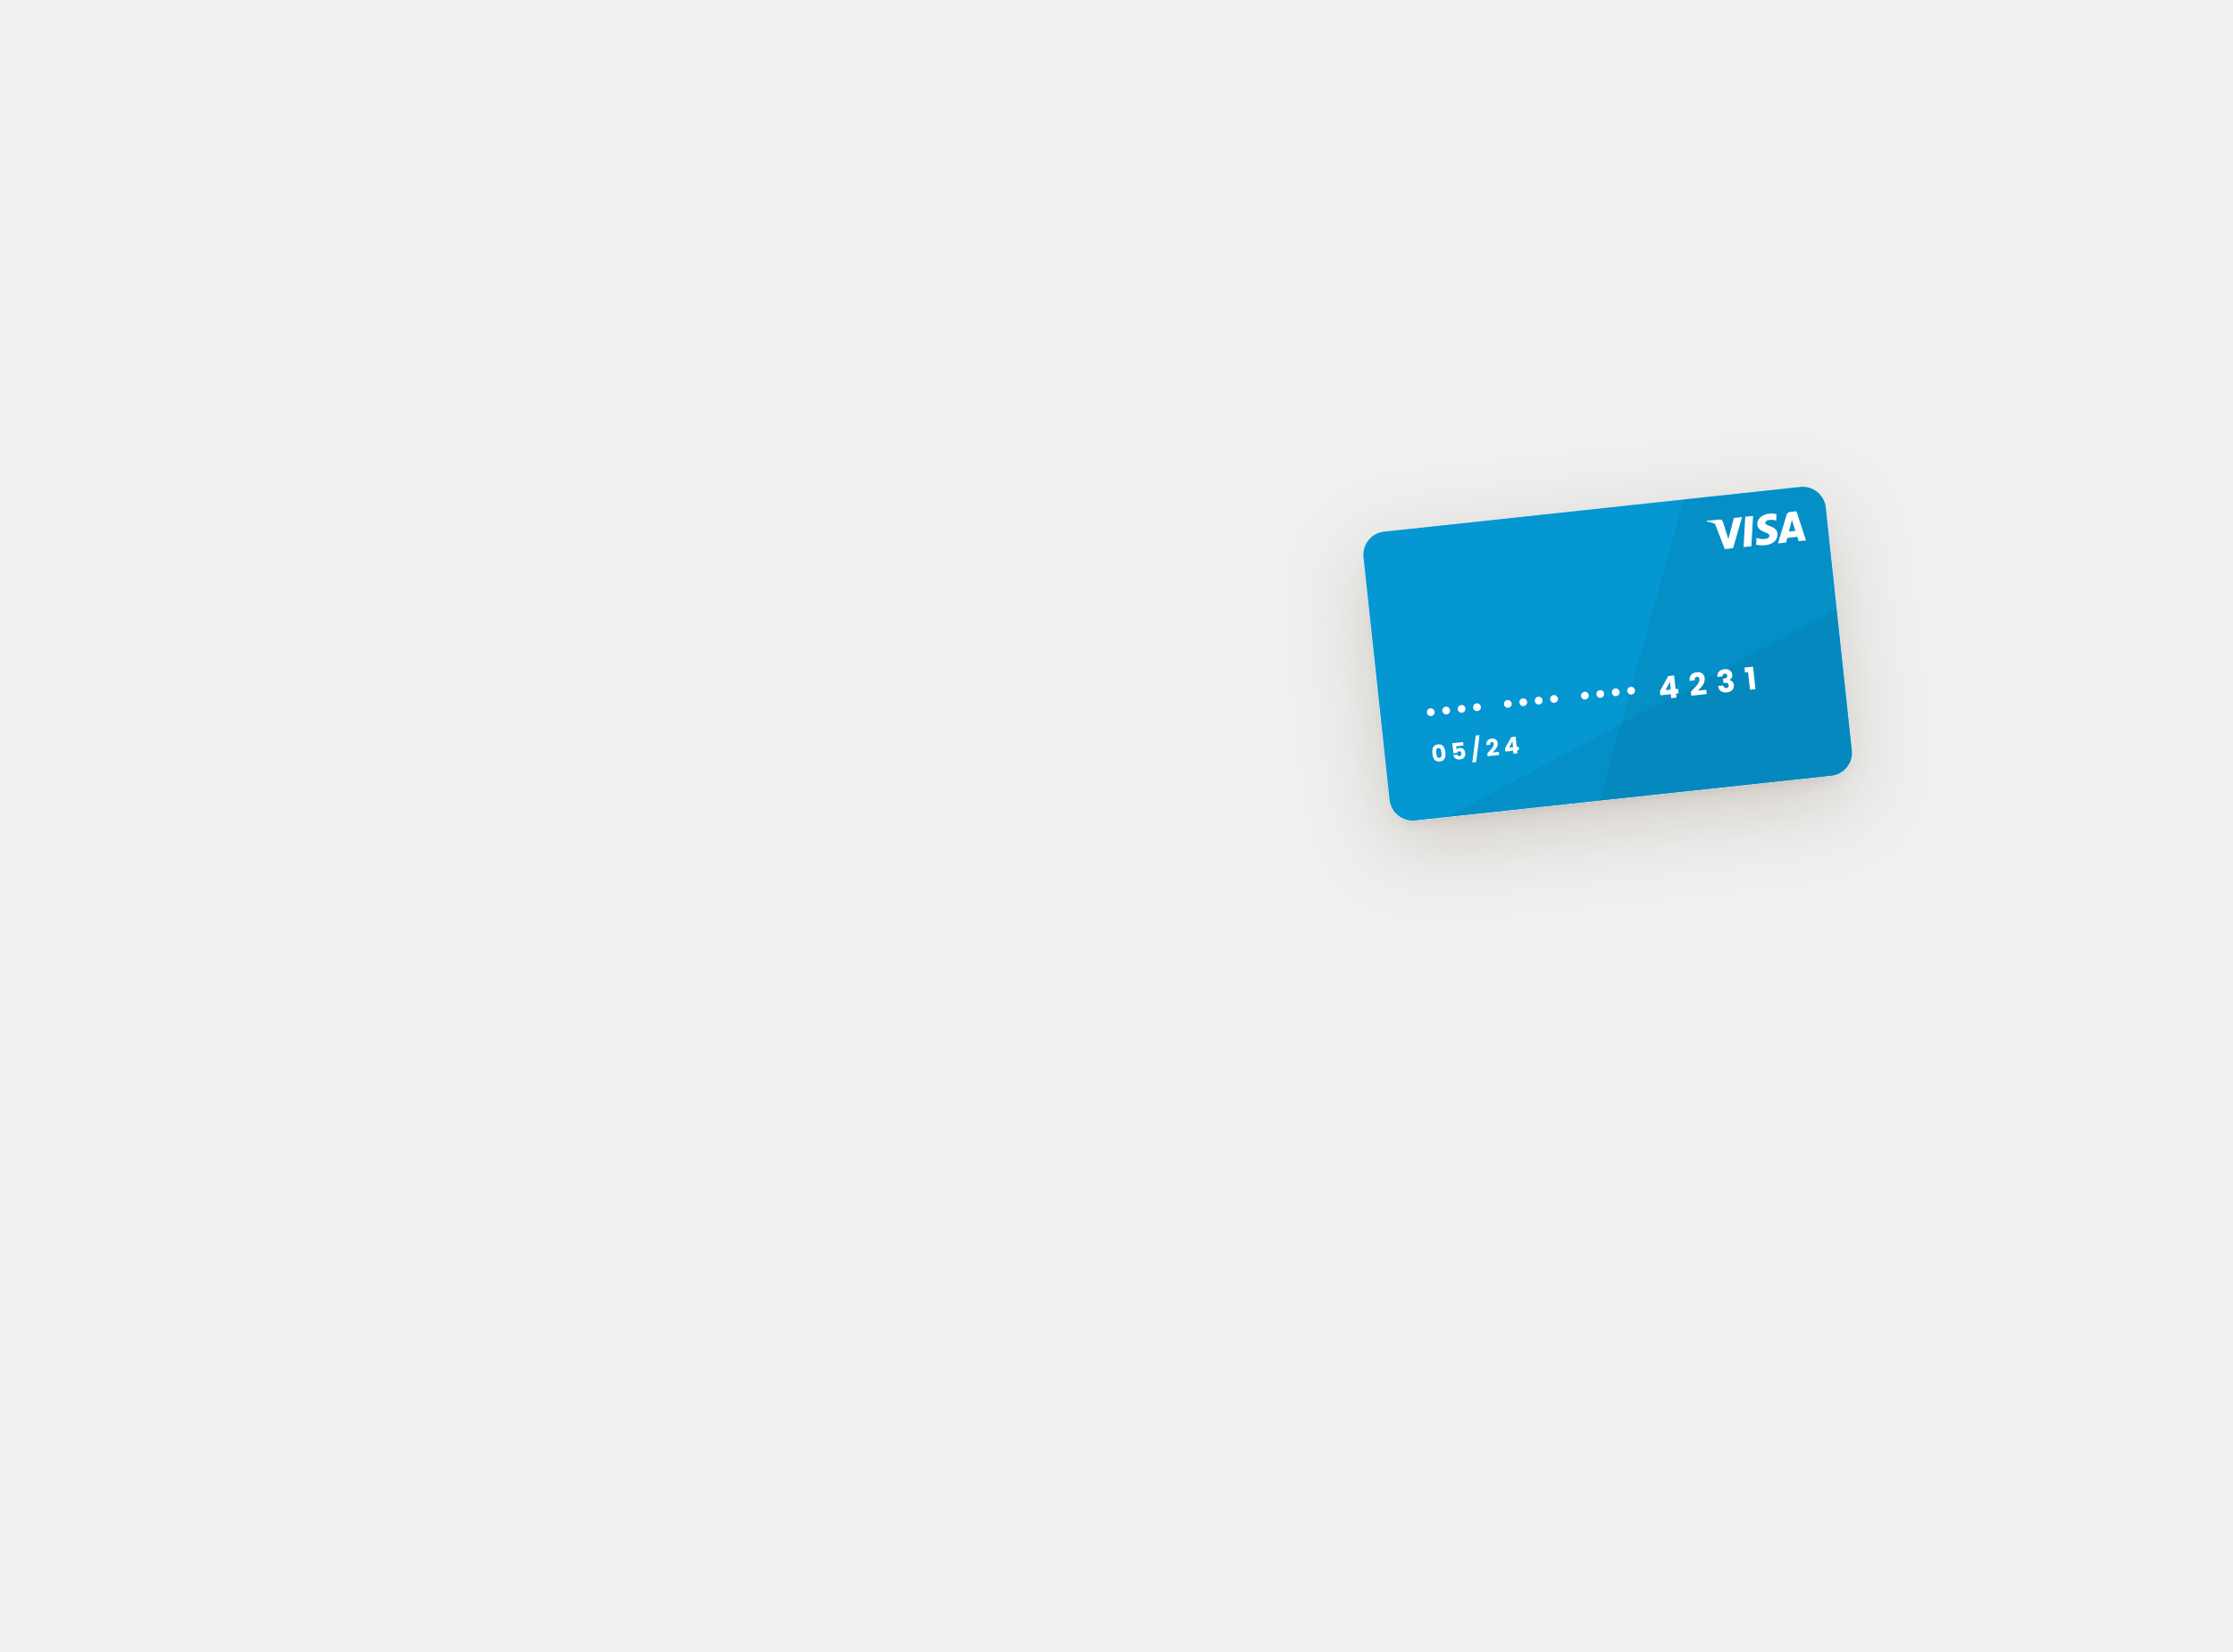
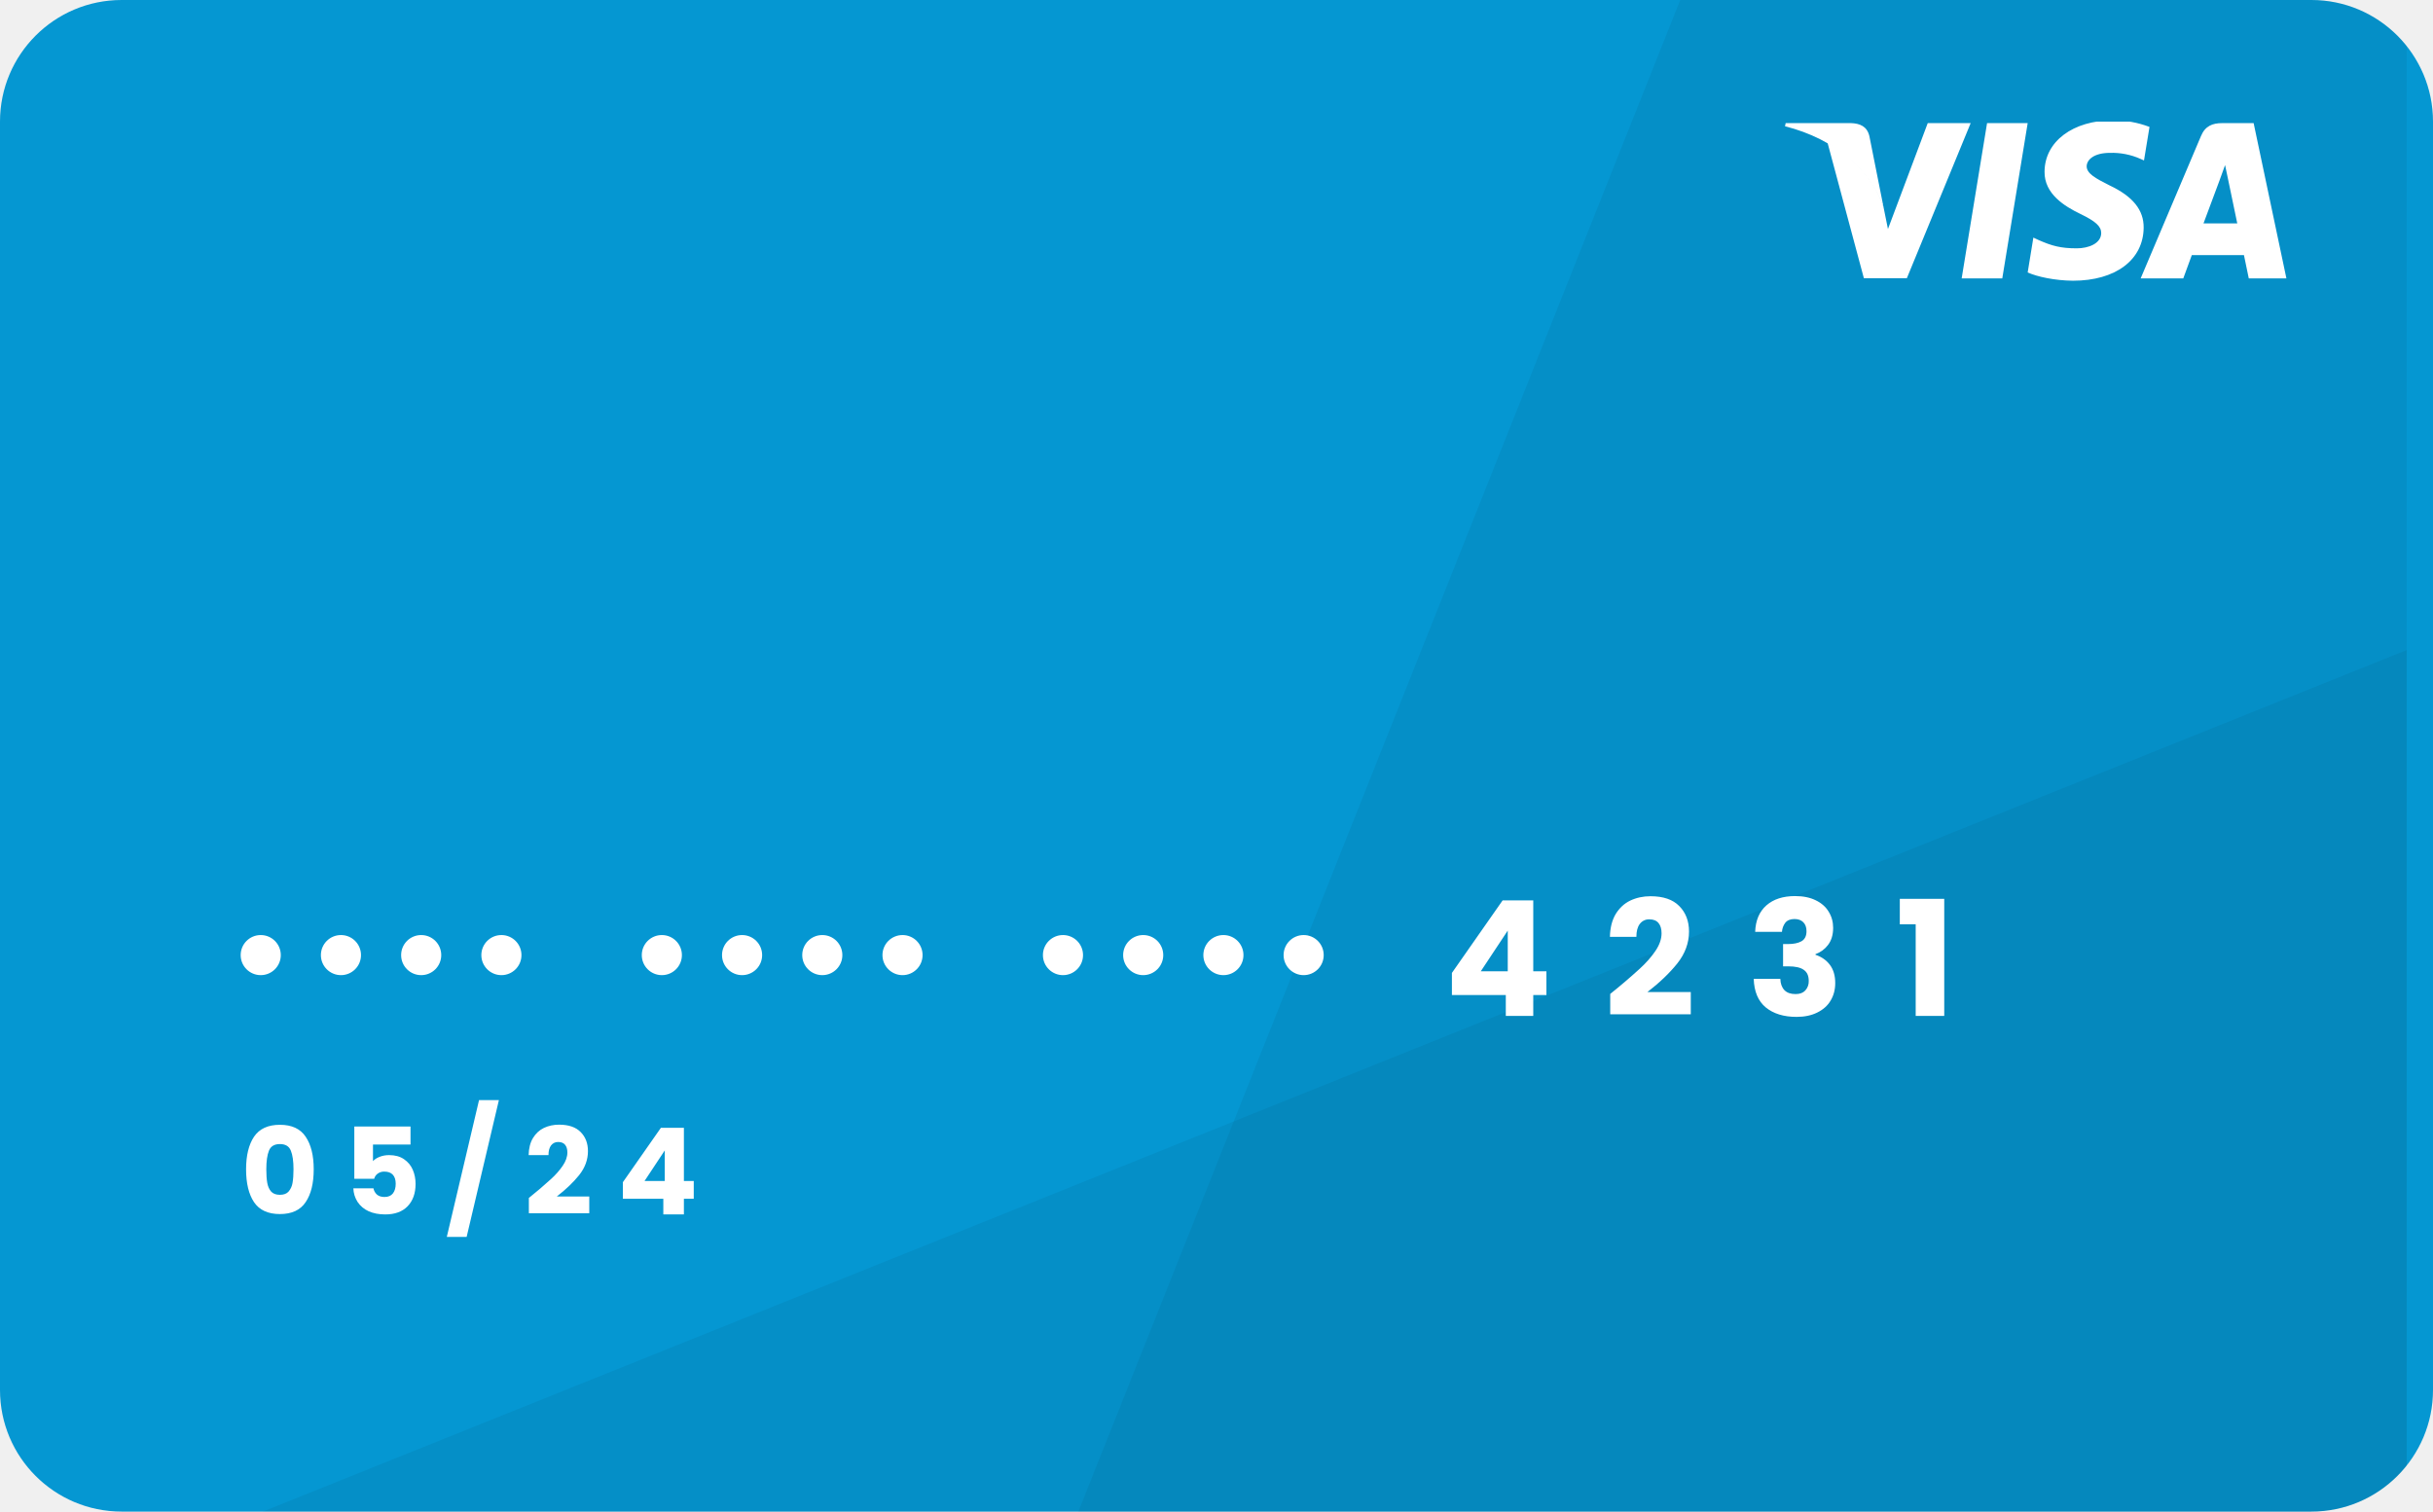
- <svg xmlns="http://www.w3.org/2000/svg" viewBox="0 0 665 492" fill="none">
-   <g filter="url(#prefix__filter0_dd_873_3982)">
-     <g clip-path="url(#prefix__clip0_873_3982)">
-       <rect x="405.305" y="159.092" width="138.489" height="86.556" rx="6.924" transform="rotate(-6.13 405.305 159.092)" fill="#0597D2" />
-       <path opacity=".35" d="M531.788 39.885l22.366 208.267-82.905 8.903 60.539-217.17z" fill="#000" fill-opacity=".15" />
-       <path opacity=".35" d="M388.344 265.958l165.81-17.806-7.157-66.646-158.653 84.452z" fill="#000" fill-opacity=".15" />
-       <path d="M426.57 224.496c-.084-.79 0-1.428.254-1.915.259-.487.728-.767 1.407-.84.68-.073 1.195.101 1.547.523.356.421.577 1.027.662 1.816.085.799-.001 1.442-.26 1.929-.254.487-.721.767-1.4.84-.679.073-1.197-.101-1.553-.522-.352-.422-.571-1.032-.657-1.831zm2.713-.291c-.05-.464-.138-.814-.266-1.051-.128-.242-.351-.346-.667-.312-.317.034-.512.183-.586.446-.074.259-.087.62-.037 1.084.034.312.08.569.139.772.058.198.149.355.273.472.128.111.302.155.523.132.22-.024.379-.104.476-.239.1-.141.158-.315.174-.521.014-.21.005-.471-.029-.783zm6.542-2.138l-2.148.231.102.95c.081-.111.201-.207.359-.289.158-.082.334-.133.527-.154.344-.037.637.01.879.142.246.132.435.316.567.552.132.237.214.499.245.789.058.537-.048.98-.317 1.329-.269.345-.679.547-1.23.606a2.316 2.316 0 01-.977-.083 1.5 1.5 0 01-.683-.463 1.524 1.524 0 01-.325-.752l1.15-.124a.642.642 0 00.238.337c.115.08.265.111.448.091.216-.023.369-.109.46-.258.091-.149.124-.339.099-.568-.024-.225-.097-.391-.22-.499-.123-.107-.29-.15-.501-.127a.612.612 0 00-.373.158.51.51 0 00-.168.318l-1.136.122-.322-2.995 3.215-.345.111 1.032zm4.784-3.083l-1.005 8.026-1.136.122 1.005-8.026 1.136-.122zm2.316 5.413a25.418 25.418 0 001.157-1.225c.236-.266.429-.54.58-.821.151-.281.213-.545.186-.793-.02-.188-.079-.33-.178-.427-.098-.096-.235-.135-.409-.116a.496.496 0 00-.392.244c-.082.139-.111.328-.085.567l-1.136.122c-.033-.392.015-.726.143-1.005.132-.279.32-.494.564-.645.248-.152.531-.245.848-.279.546-.059.972.037 1.277.287.31.25.489.6.538 1.05.052.491-.066.966-.356 1.424a7.49 7.49 0 01-1.149 1.363l1.859-.2.103.957-3.456.371-.094-.874zm5.384-.529l-.102-.951 1.841-3.345 1.315-.141.327 3.043.565-.061.109 1.019-.564.061.096.895-1.178.126-.096-.895-2.313.249zm2.099-3.025l-.969 1.873 1.157-.125-.188-1.748z" fill="#fff" />
-       <circle cx="426.091" cy="212.147" r="1.154" transform="rotate(-6.13 426.091 212.147)" fill="#fff" />
-       <circle cx="430.681" cy="211.654" r="1.154" transform="rotate(-6.13 430.681 211.654)" fill="#fff" />
-       <circle cx="435.271" cy="211.161" r="1.154" transform="rotate(-6.13 435.271 211.161)" fill="#fff" />
-       <circle cx="439.861" cy="210.668" r="1.154" transform="rotate(-6.13 439.861 210.668)" fill="#fff" />
-       <circle cx="449.041" cy="209.683" r="1.154" transform="rotate(-6.13 449.041 209.683)" fill="#fff" />
-       <circle cx="453.631" cy="209.19" r="1.154" transform="rotate(-6.13 453.631 209.19)" fill="#fff" />
-       <circle cx="458.221" cy="208.697" r="1.154" transform="rotate(-6.13 458.221 208.697)" fill="#fff" />
-       <circle cx="462.811" cy="208.204" r="1.154" transform="rotate(-6.13 462.811 208.204)" fill="#fff" />
-       <circle cx="471.991" cy="207.218" r="1.154" transform="rotate(-6.13 471.991 207.218)" fill="#fff" />
-       <circle cx="476.581" cy="206.725" r="1.154" transform="rotate(-6.13 476.581 206.725)" fill="#fff" />
-       <circle cx="481.17" cy="206.232" r="1.154" transform="rotate(-6.13 481.17 206.232)" fill="#fff" />
-       <circle cx="485.76" cy="205.739" r="1.154" transform="rotate(-6.13 485.76 205.739)" fill="#fff" />
-       <path d="M494.488 207.115l-.136-1.267 2.455-4.461 1.754-.188.435 4.058.753-.081.146 1.358-.753.081.128 1.194-1.569.168-.129-1.193-3.084.331zm2.798-4.033l-1.291 2.497 1.542-.166-.251-2.331zm6.253 2.996a34.16 34.16 0 001.543-1.633c.315-.356.573-.721.774-1.095.201-.375.284-.727.248-1.057-.027-.251-.106-.441-.237-.569-.132-.129-.314-.18-.546-.155a.656.656 0 00-.522.325c-.11.185-.148.437-.114.755l-1.515.163c-.044-.522.02-.968.191-1.339.176-.372.427-.659.752-.861a2.675 2.675 0 011.13-.372c.728-.078 1.296.05 1.703.384.414.333.653.799.717 1.399.071.655-.087 1.288-.474 1.899-.387.605-.897 1.21-1.532 1.817l2.479-.266.137 1.276-4.608.495-.126-1.166zm7.911-4.443c-.046-.658.114-1.185.48-1.584.366-.398.894-.634 1.586-.709.459-.049.859-.011 1.2.113.348.123.619.314.814.572.201.257.32.557.357.899.043.404-.022.746-.197 1.024-.175.273-.392.47-.651.59l.003.037c.362.079.658.242.889.49.231.247.369.582.414 1.004.041.38-.012.726-.158 1.039-.14.306-.37.559-.689.761-.312.201-.698.326-1.157.375-.735.079-1.341-.039-1.821-.352-.473-.315-.761-.835-.864-1.561l1.524-.163c.035.268.135.474.298.618.164.137.386.19.668.16.238-.025.415-.112.529-.261a.771.771 0 00.143-.572c-.032-.294-.149-.495-.353-.603-.198-.115-.502-.151-.912-.107l-.294.032-.137-1.276.294-.032c.312-.033.557-.112.736-.236.184-.132.261-.335.232-.61-.024-.221-.104-.385-.239-.495-.136-.109-.311-.152-.525-.129-.232.025-.399.114-.5.267a.965.965 0 00-.137.544l-1.533.165zm8.229-1.32l-.157-1.46 2.543-.273.72 6.701-1.634.176-.563-5.242-.909.098z" fill="#fff" />
-       <g clip-path="url(#prefix__clip1_873_3982)" fill="#fff">
-         <path d="M521.572 162.722l-2.324.25.499-9.043 2.324-.249-.499 9.042zM529.065 153.149a5.795 5.795 0 00-2.125-.155c-2.295.246-3.781 1.63-3.605 3.361.118 1.278 1.37 1.861 2.296 2.192.946.338 1.282.589 1.323.977.055.596-.633.948-1.302 1.02-.928.099-1.44.011-2.231-.239l-.321-.109-.111 2.03c.571.187 1.599.297 2.642.194 2.439-.262 3.898-1.623 3.719-3.469-.099-1.012-.804-1.721-2.211-2.21-.856-.32-1.383-.54-1.428-.956-.031-.38.339-.811 1.256-.91.754-.1 1.328.02 1.768.155l.22.071.11-1.952zM532.747 158.338l.661-2.586c-.008.02.135-.541.214-.884l.245.748s.668 2.08.811 2.514l-1.931.208zm2.252-6.046l-1.797.193c-.555.059-.959.265-1.136.867l-2.577 8.52 2.439-.262.344-1.385 2.984-.321c.1.305.42 1.303.42 1.303l2.152-.231-2.829-8.684zM516.353 154.294l-1.625 6.304-.381-1.202c-.573-1.373-2.058-2.772-3.613-3.38l2.919 7.547 2.458-.264 2.699-9.269-2.457.264z" />
-         <path d="M511.964 154.765l-3.739.402-.019.183c2.996.425 5.118 1.995 6.141 4.046l-1.251-3.997c-.195-.553-.623-.669-1.132-.634z" />
-       </g>
+ <svg xmlns="http://www.w3.org/2000/svg" viewBox="0 0 140 87" fill="none">
+   <g clip-path="url(#prefix__clip0_941_2558)">
+     <rect width="140" height="87" rx="7" fill="#0597D2" />
+     <path opacity=".35" d="M138.489-105.021v209.465H55.107l83.382-209.465z" fill="#000" fill-opacity=".15" />
+     <path opacity=".35" d="M-28.275 104.444H138.49V37.415l-166.764 67.029z" fill="#000" fill-opacity=".15" />
+     <path d="M14.16 67.3c0-.794.153-1.42.457-1.876.31-.457.806-.686 1.49-.686.683 0 1.176.229 1.481.686.31.457.464 1.082.464 1.876 0 .804-.155 1.434-.464 1.89-.305.458-.799.686-1.482.686-.683 0-1.18-.228-1.489-.685-.304-.457-.457-1.087-.457-1.89zm2.729 0c0-.466-.051-.824-.153-1.073-.101-.254-.311-.38-.63-.38-.318 0-.528.126-.63.38-.101.25-.152.607-.152 1.073 0 .314.018.575.055.783.037.203.111.37.222.498.115.125.284.187.505.187.222 0 .388-.062.499-.187a.998.998 0 00.228-.498c.037-.208.056-.469.056-.783zm6.733-1.426h-2.16v.956c.092-.102.22-.185.387-.25.166-.064.346-.097.54-.097.346 0 .633.079.859.236.23.157.399.36.505.61.106.248.16.518.16.81 0 .54-.153.969-.457 1.287-.305.314-.735.471-1.288.471-.37 0-.69-.062-.963-.187a1.498 1.498 0 01-.63-.533 1.535 1.535 0 01-.242-.783h1.156a.64.64 0 00.2.36c.107.093.252.139.437.139.217 0 .378-.07.485-.208.106-.138.159-.323.159-.554 0-.226-.055-.399-.166-.519-.111-.12-.273-.18-.485-.18a.615.615 0 00-.388.118.517.517 0 00-.2.297h-1.143v-3.012h3.234v1.039zm5.085-2.555l-1.856 7.873H25.71l1.855-7.873h1.143zm1.725 5.63a25.665 25.665 0 001.281-1.094c.263-.24.485-.492.665-.755.18-.263.27-.52.27-.769 0-.19-.044-.337-.132-.443-.087-.106-.22-.16-.395-.16a.493.493 0 00-.415.201c-.097.13-.145.314-.145.554h-1.143c.01-.392.092-.72.25-.983.161-.263.371-.457.63-.582.263-.124.554-.187.872-.187.55 0 .962.141 1.24.423.281.281.422.648.422 1.1 0 .495-.169.954-.506 1.379-.337.42-.766.83-1.288 1.232h1.87v.963h-3.476v-.88zm5.41.048v-.956l2.188-3.13h1.323v3.061h.567v1.025h-.567v.9h-1.184v-.9h-2.327zm2.41-2.784l-1.164 1.76h1.164v-1.76z" fill="#fff" />
+     <circle cx="15.003" cy="54.971" r="1.154" fill="#fff" />
+     <circle cx="19.619" cy="54.971" r="1.154" fill="#fff" />
+     <circle cx="24.236" cy="54.971" r="1.154" fill="#fff" />
+     <circle cx="28.852" cy="54.971" r="1.154" fill="#fff" />
+     <circle cx="38.084" cy="54.971" r="1.154" fill="#fff" />
+     <circle cx="42.701" cy="54.971" r="1.154" fill="#fff" />
+     <circle cx="47.317" cy="54.971" r="1.154" fill="#fff" />
+     <circle cx="51.933" cy="54.971" r="1.154" fill="#fff" />
+     <circle cx="61.166" cy="54.971" r="1.154" fill="#fff" />
+     <circle cx="65.782" cy="54.971" r="1.154" fill="#fff" />
+     <circle cx="70.398" cy="54.971" r="1.154" fill="#fff" />
+     <circle cx="75.015" cy="54.971" r="1.154" fill="#fff" />
+     <path d="M83.546 57.27v-1.273l2.917-4.173h1.764v4.08h.757v1.367h-.757v1.2h-1.58v-1.2h-3.101zm3.213-3.71l-1.552 2.344h1.552V53.56zm5.897 3.646a34.194 34.194 0 001.708-1.459c.35-.32.646-.655.886-1.006.24-.35.36-.692.36-1.025 0-.252-.058-.449-.175-.59-.117-.142-.292-.213-.526-.213a.658.658 0 00-.554.268c-.13.172-.194.418-.194.739h-1.523c.012-.524.123-.96.332-1.312.215-.35.495-.609.84-.775.35-.166.739-.25 1.163-.25.733 0 1.284.188 1.653.564.375.375.563.865.563 1.468 0 .658-.224 1.27-.674 1.837-.45.56-1.022 1.108-1.717 1.644h2.493v1.283h-4.635v-1.173zm8.34-3.573c.024-.658.24-1.166.646-1.523s.957-.536 1.653-.536c.461 0 .855.08 1.181.24.333.16.582.379.748.656.173.277.259.588.259.932 0 .407-.102.739-.305.998a1.55 1.55 0 01-.711.517v.036c.351.117.628.311.831.582.203.271.305.619.305 1.043 0 .382-.089.72-.268 1.016-.172.29-.428.517-.766.683-.333.166-.73.25-1.191.25-.739 0-1.33-.182-1.773-.545-.437-.363-.668-.911-.692-1.644h1.532c.006.271.083.487.231.647.148.154.363.23.646.23.24 0 .425-.067.554-.203a.766.766 0 00.203-.554c0-.295-.095-.507-.286-.637-.184-.135-.483-.203-.895-.203h-.296v-1.283h.296c.314 0 .566-.052.757-.157.197-.11.295-.305.295-.582 0-.221-.061-.394-.185-.517-.123-.123-.292-.184-.507-.184-.234 0-.41.07-.527.212a.974.974 0 00-.193.526h-1.542zm8.323-.434v-1.468h2.557v6.74h-1.643V53.2h-.914z" fill="#fff" />
+     <g clip-path="url(#prefix__clip1_941_2558)" fill="#fff">
+       <path d="M115.215 16.024h-2.337l1.462-8.938h2.337l-1.462 8.938zM123.687 7.305a5.816 5.816 0 00-2.096-.38c-2.308 0-3.933 1.216-3.943 2.956-.019 1.284 1.164 1.997 2.048 2.425.904.437 1.212.723 1.212 1.113-.009.598-.731.874-1.404.874-.933 0-1.433-.142-2.193-.475l-.307-.143-.327 2.006c.548.247 1.558.466 2.606.476 2.452 0 4.049-1.198 4.068-3.052.009-1.018-.615-1.797-1.962-2.434-.817-.41-1.318-.685-1.318-1.103.01-.38.423-.77 1.346-.77a4.01 4.01 0 011.741.342l.212.095.317-1.93zM126.794 12.858l.933-2.501c-.01.02.192-.523.308-.856l.163.77s.443 2.14.539 2.587h-1.943zm2.885-5.772h-1.808c-.557 0-.981.162-1.221.742l-3.472 8.196h2.452l.491-1.34h3.001c.067.313.278 1.34.278 1.34h2.165l-1.886-8.938zM110.926 7.086l-2.289 6.095-.25-1.236c-.423-1.426-1.75-2.976-3.231-3.746l2.096 7.815h2.472l3.673-8.928h-2.471z" />
+       <path d="M106.511 7.086h-3.76l-.038.181c2.933.742 4.876 2.53 5.674 4.678l-.818-4.107c-.134-.571-.548-.733-1.058-.752z" />
    </g>
  </g>
  <defs>
-     <clipPath id="prefix__clip0_873_3982">
-       <rect x="405.305" y="159.092" width="138.489" height="86.556" rx="6.924" transform="rotate(-6.13 405.305 159.092)" fill="#fff" />
+     <clipPath id="prefix__clip0_941_2558">
+       <rect width="140" height="87" rx="7" fill="#fff" />
    </clipPath>
-     <clipPath id="prefix__clip1_873_3982">
-       <path fill="#fff" transform="rotate(-6.13 1701.66 -4668.081)" d="M0 0h28.852v9.233H0z" />
+     <clipPath id="prefix__clip1_941_2558">
+       <path fill="#fff" transform="translate(102.713 7)" d="M0 0h28.852v9.233H0z" />
    </clipPath>
-     <filter id="prefix__filter0_dd_873_3982" x="382.223" y="128.148" width="193.102" height="147.011" filterUnits="userSpaceOnUse" color-interpolation-filters="sRGB">
-       <feFlood flood-opacity="0" result="BackgroundImageFix" />
-       <feColorMatrix in="SourceAlpha" values="0 0 0 0 0 0 0 0 0 0 0 0 0 0 0 0 0 0 127 0" result="hardAlpha" />
-       <feOffset dy="6.924" />
-       <feGaussianBlur stdDeviation="11.541" />
-       <feComposite in2="hardAlpha" operator="out" />
-       <feColorMatrix values="0 0 0 0 0.412 0 0 0 0 0.337 0 0 0 0 0.216 0 0 0 0.24 0" />
-       <feBlend in2="BackgroundImageFix" result="effect1_dropShadow_873_3982" />
-       <feColorMatrix in="SourceAlpha" values="0 0 0 0 0 0 0 0 0 0 0 0 0 0 0 0 0 0 127 0" result="hardAlpha" />
-       <feMorphology radius="1.154" in="SourceAlpha" result="effect2_dropShadow_873_3982" />
-       <feOffset dy="2.308" />
-       <feGaussianBlur stdDeviation="1.731" />
-       <feComposite in2="hardAlpha" operator="out" />
-       <feColorMatrix values="0 0 0 0 0 0 0 0 0 0 0 0 0 0 0 0 0 0 0.08 0" />
-       <feBlend in2="effect1_dropShadow_873_3982" result="effect2_dropShadow_873_3982" />
-       <feBlend in="SourceGraphic" in2="effect2_dropShadow_873_3982" result="shape" />
-     </filter>
  </defs>
</svg>
